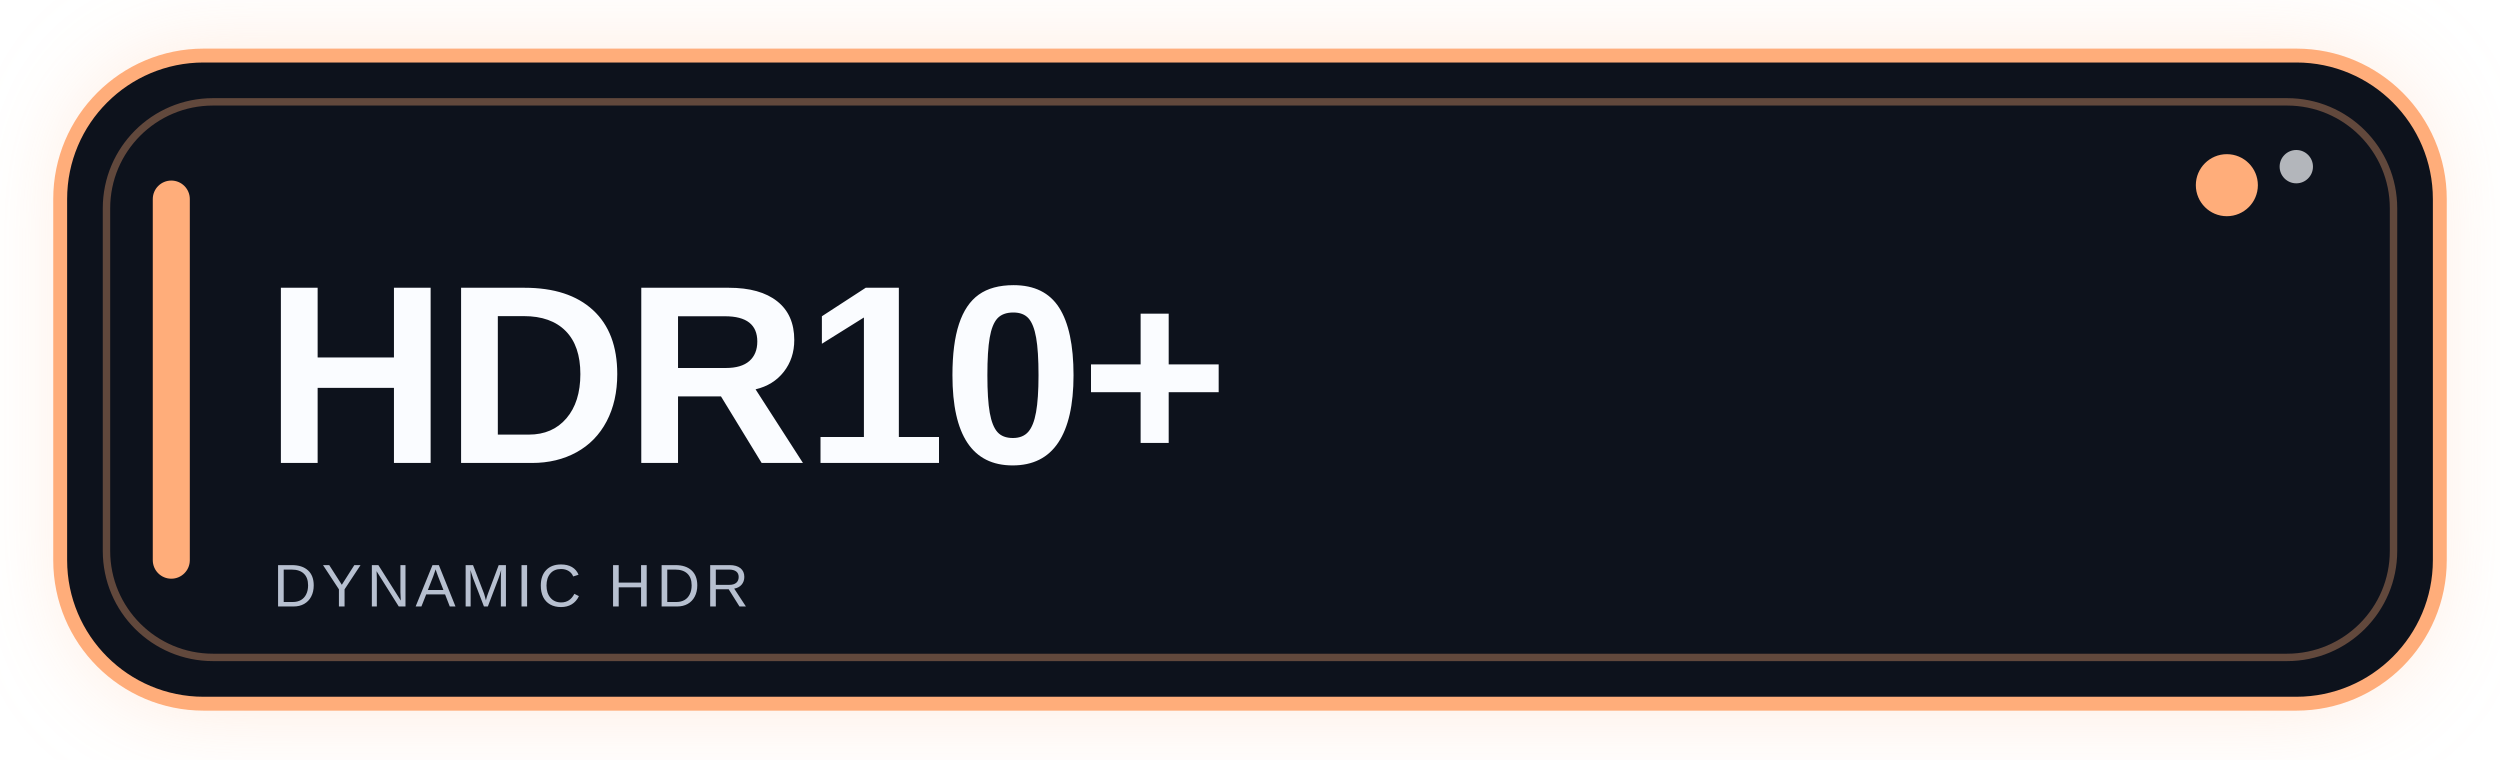
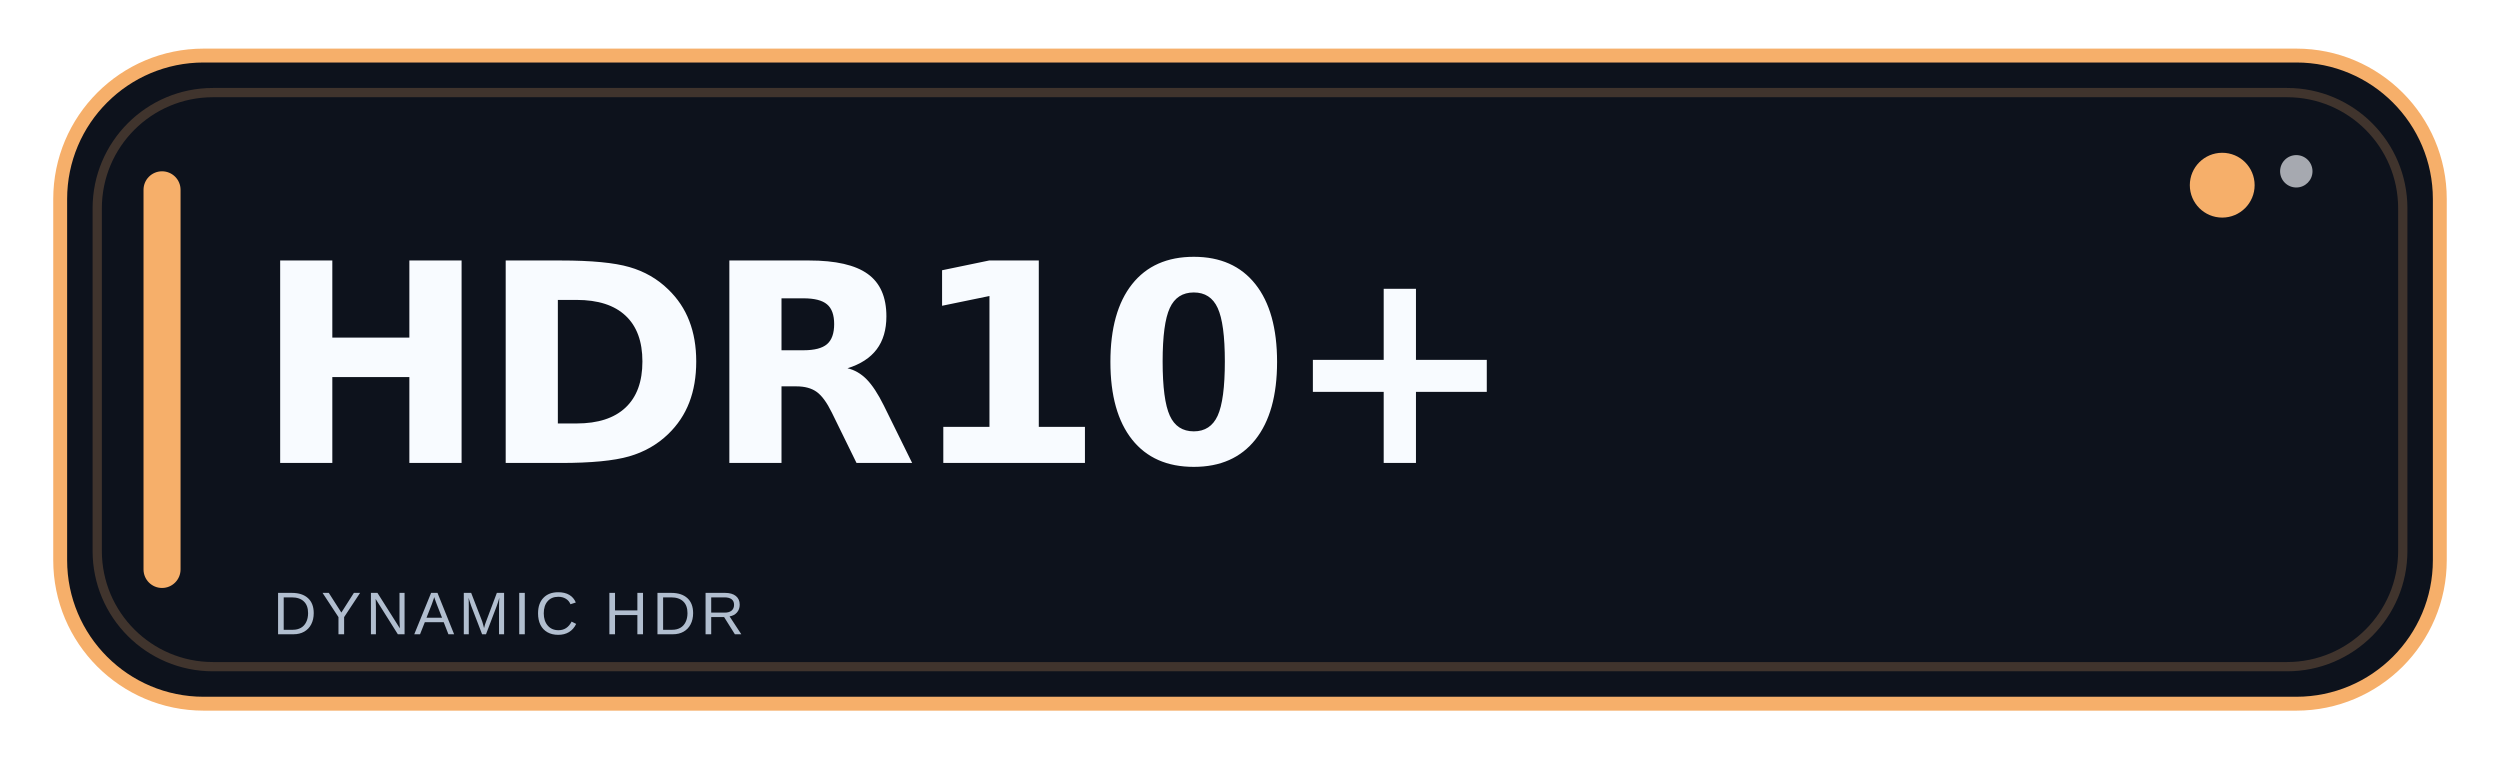
<svg xmlns="http://www.w3.org/2000/svg" width="540" height="164" viewBox="0 0 540 164" role="img" aria-label="HDR10+">
  <defs>
    <filter id="glow">
-       <feGaussianBlur stdDeviation="10" />
+       <feGaussianBlur stdDeviation="7" />
    </filter>
  </defs>
-   <rect x="15" y="11" width="510" height="142" rx="29" fill="#FFAD7A" opacity=".26" filter="url(#glow)" />
-   <rect x="13" y="12" width="514" height="140" rx="31" fill="#0D121C" stroke="#FFAD7A" stroke-width="3" />
-   <rect x="23" y="22" width="494" height="120" rx="23" fill="none" stroke="#FFAD7A" stroke-width="1.6" stroke-opacity=".35" />
-   <rect x="33" y="39" width="8" height="86" rx="4" fill="#FFAD7A" />
-   <circle cx="481" cy="40" r="6.7" fill="#FFAD7A" />
-   <circle cx="496" cy="36" r="3.6" fill="#FAFCFF" opacity=".7" />
-   <text x="57" y="100" font-family="Arial,DejaVu Sans,sans-serif" font-weight="800" font-size="55" fill="#FAFCFF" letter-spacing="-.8">HDR10+</text>
-   <text x="59" y="131" font-family="Arial,DejaVu Sans,sans-serif" font-size="13" letter-spacing="1.1" fill="#B7C0D0">DYNAMIC HDR</text>
+   <rect x="29" y="27" width="482" height="110" rx="31" fill="#F6AF6A" opacity=".16" filter="url(#glow)" />
+   <rect x="13" y="12" width="514" height="140" rx="31" fill="#0D121C" stroke="#F6AF6A" stroke-width="3" />
+   <rect x="21" y="20" width="498" height="124" rx="25" fill="none" stroke="#F6AF6A" stroke-opacity=".22" stroke-width="2" />
+   <rect x="31" y="37" width="8" height="90" rx="4" fill="#F6AF6A" />
+   <circle cx="480" cy="40" r="7" fill="#F6AF6A" />
+   <circle cx="496" cy="37" r="3.5" fill="#F8FBFF" opacity=".65" />
+   <text x="55" y="100" font-size="60" letter-spacing="-1.5" font-family="DejaVu Sans,Arial,sans-serif" font-weight="800" fill="#F8FBFF">HDR10+</text>
+   <text x="59" y="137" font-size="13" letter-spacing="1" font-family="Arial,sans-serif" fill="#B1BECF">DYNAMIC HDR</text>
</svg>
